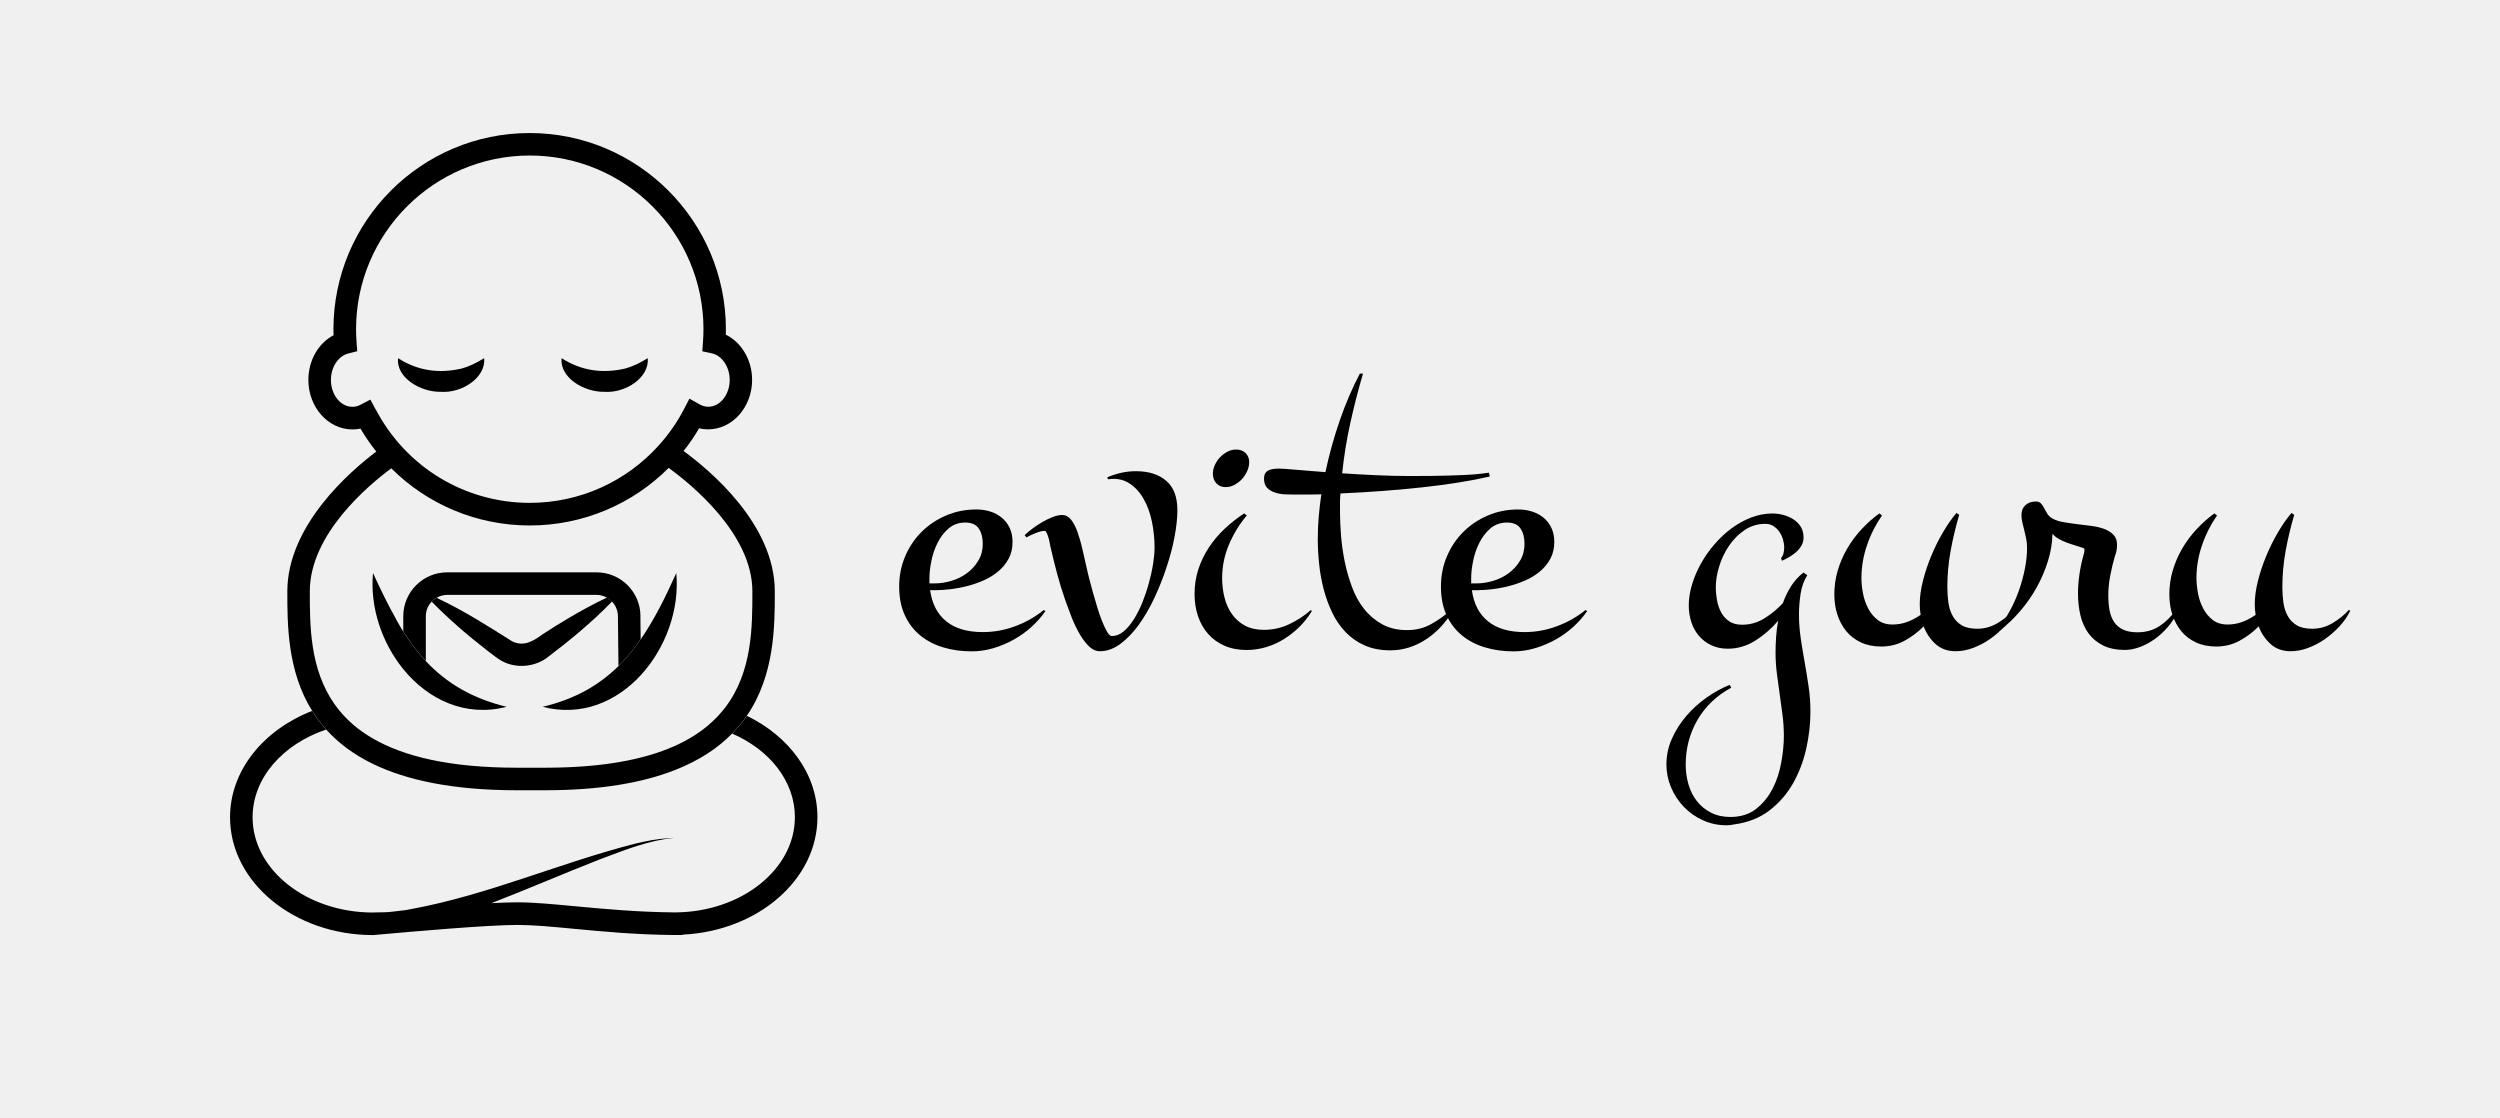
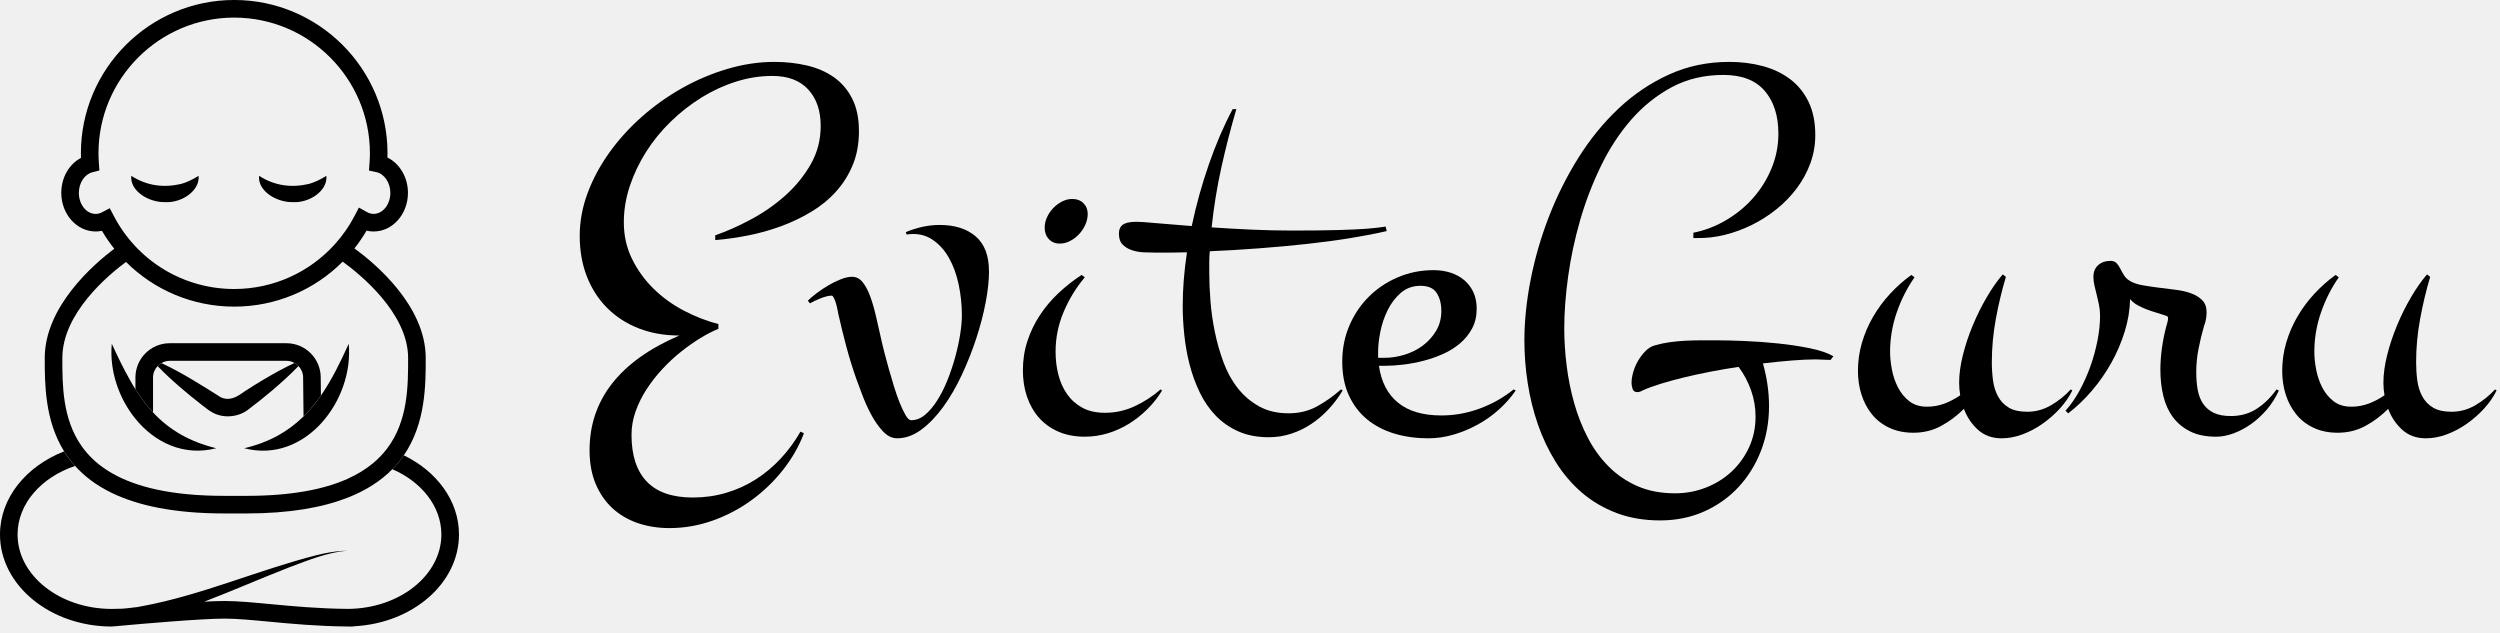
- <svg xmlns="http://www.w3.org/2000/svg" id="Layer_3" data-name="Layer 3" viewBox="0 0 367 164">
+ <svg xmlns="http://www.w3.org/2000/svg" width="435" height="110" viewBox="0 0 435 110" fill="none">
+   <g clip-path="url(#clip0_391_5330)">
+     <path d="M149.458 22.785C149.458 25.003 149.096 26.983 148.371 28.724C147.646 30.465 146.668 32.015 145.434 33.369C144.203 34.725 142.762 35.897 141.114 36.88C139.466 37.866 137.717 38.7 135.867 39.376C134.017 40.054 132.116 40.585 130.16 40.969C128.201 41.356 126.3 41.623 124.45 41.778V40.947C126.485 40.239 128.588 39.299 130.759 38.128C132.93 36.956 134.903 35.578 136.676 33.99C138.447 32.404 139.912 30.601 141.067 28.582C142.222 26.564 142.8 24.338 142.8 21.902C142.8 19.252 142.075 17.141 140.629 15.569C139.18 13.997 137.101 13.212 134.388 13.212C132.26 13.212 130.152 13.545 128.054 14.207C125.959 14.869 123.957 15.795 122.044 16.98C120.132 18.168 118.353 19.562 116.705 21.164C115.057 22.766 113.632 24.515 112.428 26.411C111.227 28.307 110.279 30.293 109.587 32.374C108.895 34.456 108.546 36.559 108.546 38.684C108.546 40.994 109.023 43.121 109.979 45.061C110.932 47.003 112.183 48.728 113.722 50.237C115.264 51.746 117.018 53.018 118.991 54.051C120.963 55.083 122.965 55.862 125 56.385V57.216C124.014 57.617 122.965 58.156 121.856 58.834C120.748 59.513 119.631 60.297 118.506 61.191C117.381 62.084 116.302 63.087 115.269 64.195C114.237 65.304 113.322 66.476 112.518 67.71C111.717 68.944 111.077 70.23 110.6 71.57C110.121 72.91 109.884 74.275 109.884 75.662C109.884 79.236 110.769 81.949 112.542 83.796C114.313 85.646 116.986 86.569 120.562 86.569C122.565 86.569 124.483 86.3 126.316 85.76C128.149 85.221 129.86 84.45 131.446 83.45C133.031 82.448 134.489 81.238 135.812 79.822C137.136 78.405 138.291 76.833 139.28 75.106L139.882 75.384C139.052 77.604 137.847 79.713 136.278 81.718C134.706 83.72 132.889 85.477 130.825 86.986C128.76 88.495 126.504 89.691 124.052 90.568C121.603 91.446 119.083 91.887 116.495 91.887C114.49 91.887 112.643 91.593 110.949 91.01C109.254 90.424 107.789 89.56 106.557 88.422C105.326 87.28 104.354 85.872 103.645 84.194C102.937 82.513 102.583 80.565 102.583 78.348C102.583 73.943 103.893 70.066 106.511 66.724C109.129 63.381 113.027 60.6 118.206 58.379C115.618 58.379 113.259 57.963 111.134 57.132C109.006 56.301 107.181 55.121 105.656 53.596C104.13 52.07 102.951 50.245 102.12 48.117C101.286 45.992 100.872 43.633 100.872 41.045C100.872 38.52 101.335 36.022 102.259 33.557C103.182 31.091 104.454 28.735 106.073 26.485C107.691 24.235 109.587 22.156 111.758 20.244C113.929 18.334 116.272 16.678 118.784 15.275C121.295 13.872 123.913 12.771 126.643 11.97C129.37 11.169 132.075 10.769 134.755 10.769C136.728 10.769 138.607 10.976 140.395 11.393C142.182 11.809 143.745 12.488 145.086 13.428C146.426 14.367 147.488 15.607 148.276 17.149C149.06 18.691 149.455 20.57 149.455 22.788L149.458 22.785Z" fill="black" />
+     <path d="M172.088 47.188C172.088 48.76 171.894 50.564 171.51 52.596C171.123 54.631 170.578 56.726 169.87 58.883C169.162 61.041 168.323 63.157 167.35 65.239C166.38 67.317 165.299 69.175 164.114 70.81C162.926 72.444 161.657 73.76 160.3 74.763C158.943 75.765 157.54 76.264 156.094 76.264C155.2 76.264 154.367 75.847 153.599 75.016C152.828 74.182 152.144 73.199 151.542 72.058C150.94 70.919 150.425 69.764 149.992 68.59C149.559 67.418 149.221 66.511 148.976 65.863C148.327 64.013 147.758 62.166 147.265 60.316C146.772 58.467 146.309 56.587 145.878 54.677C145.848 54.555 145.802 54.315 145.739 53.961C145.677 53.606 145.592 53.244 145.486 52.874C145.377 52.503 145.254 52.174 145.115 51.879C144.976 51.588 144.846 51.441 144.723 51.441C144.445 51.441 144.129 51.487 143.775 51.58C143.421 51.672 143.075 51.787 142.734 51.926C142.394 52.065 142.064 52.212 141.74 52.364C141.416 52.52 141.146 52.658 140.931 52.781L140.561 52.318C140.931 51.947 141.438 51.517 142.086 51.024C142.734 50.531 143.41 50.076 144.121 49.659C144.829 49.242 145.554 48.888 146.292 48.597C147.033 48.305 147.679 48.158 148.235 48.158C148.973 48.158 149.599 48.474 150.106 49.106C150.616 49.738 151.06 50.585 151.446 51.648C151.831 52.71 152.187 53.966 152.509 55.415C152.833 56.865 153.179 58.39 153.549 59.992C153.612 60.24 153.735 60.73 153.92 61.471C154.105 62.212 154.337 63.065 154.612 64.037C154.89 65.007 155.189 66.034 155.514 67.11C155.838 68.189 156.176 69.167 156.53 70.044C156.884 70.921 157.23 71.654 157.57 72.24C157.908 72.826 158.232 73.117 158.54 73.117C159.404 73.117 160.213 72.801 160.967 72.169C161.722 71.537 162.43 70.698 163.092 69.649C163.754 68.603 164.348 67.424 164.871 66.113C165.394 64.803 165.841 63.471 166.211 62.114C166.582 60.758 166.865 59.45 167.067 58.186C167.266 56.922 167.367 55.813 167.367 54.857C167.367 53.07 167.181 51.291 166.811 49.517C166.44 47.747 165.863 46.175 165.078 44.802C164.294 43.432 163.291 42.361 162.073 41.59C160.856 40.822 159.415 40.558 157.75 40.806L157.611 40.389C158.565 39.988 159.537 39.681 160.523 39.465C161.51 39.25 162.496 39.141 163.482 39.141C166.132 39.141 168.227 39.803 169.769 41.13C171.308 42.456 172.079 44.475 172.079 47.186L172.088 47.188Z" fill="black" />
+     <path d="M189.263 37.251C189.263 37.866 189.124 38.484 188.846 39.1C188.569 39.716 188.206 40.263 187.76 40.74C187.313 41.22 186.795 41.612 186.212 41.92C185.626 42.227 185.024 42.383 184.409 42.383C183.608 42.383 182.968 42.121 182.491 41.598C182.011 41.075 181.774 40.413 181.774 39.61C181.774 38.994 181.913 38.384 182.191 37.784C182.469 37.182 182.829 36.651 183.278 36.191C183.725 35.728 184.232 35.352 184.804 35.057C185.373 34.766 185.967 34.619 186.583 34.619C187.384 34.619 188.029 34.867 188.525 35.36C189.018 35.853 189.266 36.485 189.266 37.256L189.263 37.251ZM202.206 67.941C201.498 69.112 200.656 70.183 199.686 71.153C198.716 72.123 197.651 72.97 196.496 73.695C195.341 74.419 194.107 74.98 192.799 75.381C191.489 75.781 190.143 75.983 188.754 75.983C187.027 75.983 185.496 75.689 184.155 75.106C182.815 74.52 181.69 73.711 180.78 72.678C179.87 71.646 179.178 70.428 178.699 69.028C178.219 67.625 177.982 66.094 177.982 64.43C177.982 62.643 178.244 60.948 178.77 59.346C179.293 57.745 180.017 56.241 180.941 54.84C181.864 53.438 182.951 52.152 184.199 50.98C185.447 49.809 186.779 48.76 188.198 47.837L188.754 48.253C187.242 50.041 186.019 52.043 185.079 54.263C184.139 56.48 183.671 58.793 183.671 61.196C183.671 62.583 183.831 63.915 184.155 65.195C184.48 66.473 184.989 67.606 185.681 68.592C186.376 69.578 187.261 70.366 188.34 70.949C189.419 71.534 190.726 71.826 192.268 71.826C194.085 71.826 195.82 71.442 197.469 70.671C199.117 69.9 200.604 68.93 201.931 67.759L202.209 67.944L202.206 67.941Z" fill="black" />
+     <path d="M233.618 67.944C232.94 69.085 232.145 70.148 231.238 71.134C230.328 72.12 229.325 72.984 228.233 73.722C227.138 74.463 225.961 75.041 224.697 75.455C223.433 75.871 222.122 76.079 220.769 76.079C218.766 76.079 217.001 75.738 215.475 75.062C213.95 74.384 212.634 73.469 211.523 72.311C210.414 71.156 209.488 69.807 208.749 68.266C208.008 66.726 207.423 65.114 206.992 63.435C206.559 61.757 206.254 60.038 206.069 58.281C205.884 56.524 205.791 54.846 205.791 53.242C205.791 51.762 205.851 50.245 205.976 48.69C206.099 47.134 206.284 45.54 206.532 43.906C205.576 43.936 204.644 43.952 203.734 43.952H201.032C200.446 43.952 199.784 43.936 199.043 43.906C198.302 43.876 197.61 43.753 196.962 43.535C196.313 43.32 195.777 42.996 195.344 42.566C194.913 42.135 194.695 41.503 194.695 40.669C194.695 40.206 194.78 39.839 194.949 39.561C195.118 39.283 195.349 39.076 195.641 38.937C195.935 38.798 196.273 38.705 196.657 38.659C197.044 38.613 197.436 38.591 197.836 38.591C198.299 38.591 199.392 38.667 201.119 38.822C202.843 38.978 204.925 39.147 207.36 39.332C208.128 35.695 209.123 32.121 210.34 28.607C211.558 25.095 212.936 21.889 214.478 18.993H215.124C214.138 22.352 213.269 25.741 212.511 29.163C211.757 32.584 211.193 36.049 210.825 39.563C213.073 39.719 215.394 39.849 217.78 39.956C220.166 40.065 222.501 40.117 224.784 40.117C228.143 40.117 230.87 40.087 232.965 40.024C235.06 39.964 236.708 39.885 237.912 39.792C239.328 39.67 240.391 39.547 241.102 39.422L241.287 40.206C239.437 40.639 237.326 41.045 234.956 41.432C232.583 41.819 230.055 42.157 227.375 42.448C224.694 42.743 221.921 42.996 219.055 43.211C216.189 43.426 213.337 43.598 210.504 43.721C210.441 44.336 210.411 44.96 210.411 45.592V47.464C210.411 48.943 210.479 50.577 210.618 52.364C210.757 54.151 211.01 55.947 211.381 57.75C211.751 59.554 212.25 61.308 212.882 63.019C213.514 64.73 214.345 66.239 215.377 67.549C216.41 68.859 217.649 69.914 219.099 70.715C220.548 71.516 222.256 71.916 224.228 71.916C226.045 71.916 227.688 71.516 229.151 70.715C230.614 69.914 232.008 68.927 233.335 67.756L233.613 67.941L233.618 67.944Z" fill="black" />
+     <path d="M239.792 62.259H240.947C242.056 62.259 243.197 62.081 244.369 61.727C245.54 61.373 246.594 60.85 247.534 60.156C248.474 59.461 249.25 58.608 249.869 57.589C250.484 56.573 250.792 55.418 250.792 54.121C250.792 52.857 250.522 51.811 249.983 50.978C249.444 50.144 248.512 49.73 247.185 49.73C245.829 49.73 244.682 50.139 243.742 50.956C242.802 51.773 242.039 52.776 241.454 53.961C240.868 55.148 240.446 56.396 240.184 57.704C239.923 59.014 239.792 60.177 239.792 61.193V62.256V62.259ZM263.735 67.944C262.934 69.115 261.969 70.208 260.847 71.227C259.722 72.243 258.491 73.123 257.15 73.861C255.81 74.602 254.407 75.185 252.944 75.618C251.479 76.048 250.008 76.266 248.528 76.266C246.433 76.266 244.477 75.997 242.658 75.457C240.838 74.918 239.253 74.092 237.896 72.984C236.539 71.875 235.477 70.48 234.706 68.799C233.935 67.121 233.551 65.157 233.551 62.907C233.551 60.687 233.959 58.616 234.777 56.69C235.594 54.764 236.719 53.084 238.152 51.651C239.585 50.218 241.271 49.084 243.213 48.254C245.156 47.42 247.234 47.006 249.455 47.006C250.501 47.006 251.481 47.153 252.391 47.444C253.301 47.739 254.094 48.169 254.772 48.738C255.451 49.308 255.982 50.011 256.366 50.842C256.75 51.672 256.943 52.629 256.943 53.707C256.943 55.001 256.682 56.143 256.159 57.129C255.633 58.115 254.941 58.979 254.078 59.717C253.214 60.458 252.236 61.074 251.144 61.567C250.048 62.06 248.91 62.46 247.722 62.768C246.534 63.076 245.366 63.299 244.208 63.438C243.053 63.577 241.996 63.645 241.042 63.645H239.934C240.334 66.451 241.443 68.592 243.262 70.072C245.08 71.551 247.591 72.289 250.798 72.289C253.078 72.289 255.303 71.889 257.477 71.088C259.648 70.287 261.613 69.178 263.37 67.759L263.74 67.944H263.735Z" fill="black" />
+     <path d="M318.491 62.629C318.058 62.629 317.636 62.613 317.222 62.583C316.805 62.553 316.383 62.536 315.949 62.536C314.778 62.536 313.408 62.599 311.836 62.722C310.264 62.847 308.57 63.016 306.75 63.231C307.458 65.727 307.812 68.208 307.812 70.674C307.812 73.417 307.349 75.989 306.426 78.394C305.502 80.797 304.205 82.9 302.544 84.703C300.879 86.507 298.885 87.931 296.559 88.98C294.232 90.026 291.666 90.552 288.863 90.552C286.06 90.552 283.523 90.119 281.26 89.258C278.996 88.394 276.983 87.207 275.228 85.698C273.471 84.188 271.962 82.415 270.698 80.383C269.434 78.348 268.401 76.177 267.601 73.866C266.8 71.556 266.206 69.151 265.822 66.656C265.435 64.16 265.244 61.695 265.244 59.259C265.244 55.9 265.606 52.373 266.331 48.673C267.056 44.976 268.11 41.331 269.497 37.741C270.883 34.151 272.594 30.732 274.626 27.479C276.661 24.229 278.996 21.363 281.63 18.881C284.264 16.4 287.193 14.43 290.413 12.964C293.633 11.502 297.123 10.769 300.882 10.769C302.977 10.769 304.933 11.017 306.753 11.51C308.57 12.003 310.158 12.766 311.514 13.798C312.871 14.831 313.934 16.149 314.704 17.751C315.475 19.353 315.86 21.279 315.86 23.529C315.86 25.223 315.573 26.85 315.004 28.405C314.435 29.961 313.648 31.41 312.648 32.75C311.645 34.091 310.477 35.3 309.136 36.379C307.796 37.458 306.363 38.376 304.837 39.13C303.312 39.885 301.74 40.462 300.122 40.863C298.504 41.263 296.91 41.449 295.338 41.419H294.644V40.495C296.646 40.095 298.55 39.362 300.353 38.299C302.157 37.237 303.729 35.943 305.069 34.417C306.409 32.892 307.472 31.176 308.259 29.263C309.044 27.354 309.439 25.351 309.439 23.254C309.439 20.143 308.646 17.661 307.058 15.811C305.469 13.961 303.075 13.038 299.869 13.038C296.54 13.038 293.551 13.746 290.901 15.163C288.25 16.582 285.902 18.462 283.853 20.802C281.804 23.145 280.039 25.839 278.56 28.89C277.081 31.941 275.871 35.099 274.931 38.365C273.992 41.631 273.297 44.889 272.85 48.142C272.403 51.395 272.18 54.391 272.18 57.132C272.18 59.227 272.319 61.392 272.597 63.626C272.875 65.86 273.313 68.039 273.915 70.167C274.517 72.294 275.31 74.305 276.296 76.198C277.282 78.094 278.492 79.759 279.925 81.192C281.358 82.625 283.022 83.758 284.918 84.589C286.814 85.42 288.991 85.837 291.459 85.837C293.339 85.837 295.126 85.504 296.82 84.842C298.515 84.18 300.002 83.254 301.282 82.069C302.56 80.881 303.579 79.473 304.334 77.841C305.088 76.207 305.467 74.419 305.467 72.48C305.467 70.908 305.205 69.382 304.682 67.903C304.156 66.424 303.435 65.067 302.511 63.836C300.876 64.084 299.258 64.359 297.657 64.667C296.055 64.975 294.521 65.307 293.058 65.661C291.595 66.015 290.239 66.386 288.991 66.77C287.743 67.157 286.673 67.549 285.779 67.95C285.501 68.135 285.21 68.227 284.902 68.227C284.469 68.227 284.194 68.042 284.071 67.672C283.948 67.301 283.886 66.947 283.886 66.609C283.886 66.053 283.987 65.43 284.185 64.738C284.384 64.046 284.67 63.381 285.041 62.749C285.411 62.117 285.842 61.556 286.335 61.063C286.828 60.57 287.367 60.248 287.953 60.093C288.787 59.848 289.656 59.663 290.565 59.537C291.473 59.415 292.391 59.33 293.314 59.284C294.238 59.237 295.164 59.216 296.087 59.216H298.722C300.016 59.216 301.604 59.254 303.484 59.33C305.363 59.406 307.289 59.545 309.262 59.747C311.234 59.949 313.097 60.226 314.854 60.581C316.611 60.935 317.998 61.406 319.014 61.989L318.505 62.637L318.491 62.629Z" fill="black" />
+     <path d="M360.582 67.944C360.056 69.023 359.348 70.055 358.454 71.041C357.561 72.028 356.558 72.913 355.449 73.7C354.341 74.485 353.169 75.111 351.935 75.572C350.704 76.035 349.486 76.266 348.285 76.266C346.62 76.266 345.242 75.765 344.15 74.765C343.054 73.763 342.245 72.556 341.722 71.137C340.521 72.338 339.197 73.332 337.748 74.117C336.298 74.901 334.697 75.296 332.939 75.296C331.368 75.296 329.973 75.01 328.758 74.441C327.54 73.872 326.532 73.093 325.731 72.106C324.93 71.12 324.323 69.979 323.906 68.685C323.489 67.391 323.282 66.004 323.282 64.525C323.282 62.861 323.514 61.237 323.974 59.649C324.437 58.063 325.083 56.551 325.917 55.118C326.747 53.686 327.734 52.353 328.875 51.119C330.014 49.888 331.248 48.793 332.572 47.837L333.127 48.254C331.833 50.103 330.801 52.144 330.03 54.377C329.259 56.611 328.875 58.883 328.875 61.196C328.875 62.182 328.984 63.231 329.199 64.34C329.414 65.449 329.769 66.481 330.262 67.437C330.755 68.393 331.408 69.186 332.226 69.818C333.043 70.45 334.067 70.766 335.299 70.766C336.345 70.766 337.347 70.589 338.303 70.235C339.257 69.881 340.183 69.396 341.077 68.78C341.014 68.41 340.968 68.047 340.938 67.693C340.908 67.339 340.891 66.977 340.891 66.606C340.891 65.127 341.107 63.525 341.54 61.798C341.97 60.074 342.54 58.355 343.251 56.644C343.959 54.933 344.768 53.301 345.678 51.746C346.588 50.19 347.519 48.856 348.473 47.747L349.029 48.164C348.32 50.536 347.735 52.985 347.271 55.514C346.808 58.041 346.579 60.537 346.579 63.002C346.579 64.111 346.65 65.184 346.787 66.214C346.925 67.246 347.217 68.17 347.664 68.987C348.11 69.805 348.734 70.45 349.535 70.93C350.336 71.406 351.399 71.646 352.725 71.646C354.204 71.646 355.591 71.27 356.885 70.513C358.179 69.758 359.318 68.84 360.307 67.761L360.585 67.947L360.582 67.944Z" fill="black" />
+     <path d="M396.523 67.944C395.967 69.178 395.267 70.287 394.42 71.273C393.573 72.259 392.655 73.098 391.671 73.793C390.685 74.485 389.669 75.024 388.62 75.411C387.571 75.795 386.571 75.988 385.615 75.988C383.828 75.988 382.316 75.681 381.085 75.065C379.851 74.449 378.851 73.616 378.08 72.57C377.309 71.523 376.753 70.289 376.416 68.873C376.075 67.456 375.906 65.944 375.906 64.343C375.906 63.111 375.999 61.831 376.184 60.507C376.369 59.183 376.631 57.903 376.969 56.671C377.029 56.486 377.091 56.263 377.154 56.001C377.214 55.74 377.247 55.516 377.247 55.331C377.247 55.178 377.154 55.053 376.969 54.96C376.443 54.775 375.89 54.598 375.304 54.429C374.718 54.26 374.141 54.067 373.569 53.852C373 53.636 372.46 53.389 371.951 53.111C371.441 52.833 371.003 52.479 370.632 52.048C370.6 53.898 370.292 55.77 369.709 57.666C369.123 59.562 368.344 61.379 367.374 63.119C366.404 64.86 365.271 66.487 363.977 67.996C362.683 69.505 361.31 70.815 359.863 71.924L359.4 71.461C360.294 70.475 361.111 69.303 361.849 67.947C362.588 66.59 363.22 65.173 363.745 63.694C364.268 62.215 364.677 60.722 364.971 59.21C365.266 57.701 365.41 56.282 365.41 54.958C365.41 54.279 365.347 53.639 365.225 53.04C365.102 52.438 364.971 51.86 364.832 51.307C364.693 50.752 364.563 50.22 364.44 49.714C364.318 49.204 364.255 48.689 364.255 48.166C364.255 47.303 364.533 46.627 365.088 46.131C365.644 45.638 366.352 45.39 367.213 45.39C367.676 45.39 368.031 45.521 368.276 45.783C368.521 46.044 368.739 46.36 368.924 46.731C369.109 47.101 369.325 47.485 369.572 47.886C369.818 48.286 370.175 48.627 370.635 48.902C371.221 49.242 371.959 49.488 372.855 49.643C373.749 49.798 374.689 49.937 375.675 50.06C376.661 50.182 377.647 50.307 378.633 50.43C379.619 50.553 380.505 50.763 381.289 51.054C382.074 51.348 382.714 51.749 383.207 52.255C383.7 52.765 383.948 53.451 383.948 54.312C383.948 54.745 383.91 55.167 383.834 55.584C383.757 56.001 383.64 56.393 383.488 56.764C383.117 58.058 382.801 59.376 382.54 60.717C382.278 62.057 382.147 63.389 382.147 64.716C382.147 65.857 382.232 66.898 382.401 67.835C382.57 68.775 382.886 69.584 383.349 70.262C383.812 70.941 384.427 71.464 385.198 71.834C385.969 72.204 386.956 72.39 388.157 72.39C389.881 72.39 391.393 71.968 392.687 71.118C393.981 70.27 395.12 69.153 396.109 67.767L396.526 67.952L396.523 67.944Z" fill="black" />
+     <path d="M434.408 67.944C433.882 69.023 433.173 70.055 432.28 71.041C431.386 72.028 430.384 72.913 429.275 73.7C428.166 74.485 426.995 75.111 425.761 75.572C424.527 76.035 423.312 76.266 422.111 76.266C420.446 76.266 419.068 75.765 417.973 74.765C416.877 73.763 416.068 72.556 415.545 71.137C414.344 72.338 413.017 73.332 411.571 74.117C410.121 74.901 408.52 75.296 406.763 75.296C405.191 75.296 403.796 75.01 402.578 74.441C401.36 73.872 400.353 73.093 399.552 72.106C398.751 71.12 398.14 69.979 397.726 68.685C397.31 67.391 397.103 66.004 397.103 64.525C397.103 62.861 397.334 61.237 397.794 59.649C398.258 58.063 398.903 56.551 399.737 55.118C400.568 53.686 401.554 52.353 402.695 51.119C403.834 49.888 405.068 48.793 406.392 47.837L406.948 48.254C405.654 50.103 404.621 52.144 403.85 54.377C403.079 56.611 402.695 58.883 402.695 61.196C402.695 62.182 402.802 63.231 403.019 64.34C403.235 65.449 403.589 66.481 404.082 67.437C404.575 68.393 405.229 69.186 406.046 69.818C406.863 70.45 407.888 70.766 409.122 70.766C410.168 70.766 411.17 70.589 412.126 70.235C413.08 69.881 414.006 69.396 414.9 68.78C414.837 68.41 414.791 68.047 414.761 67.693C414.728 67.339 414.714 66.977 414.714 66.606C414.714 65.127 414.93 63.525 415.363 61.798C415.793 60.074 416.365 58.355 417.074 56.644C417.782 54.933 418.591 53.301 419.501 51.746C420.411 50.19 421.342 48.856 422.299 47.747L422.854 48.164C422.146 50.536 421.56 52.985 421.097 55.514C420.634 58.041 420.405 60.537 420.405 63.002C420.405 64.111 420.473 65.184 420.612 66.214C420.751 67.246 421.043 68.17 421.489 68.987C421.936 69.805 422.56 70.45 423.361 70.93C424.162 71.406 425.224 71.646 426.551 71.646C428.03 71.646 429.417 71.27 430.711 70.513C432.005 69.758 433.144 68.84 434.132 67.761L434.41 67.947L434.408 67.944Z" fill="black" />
+     <path d="M45.081 30.596C47.756 32.314 50.668 32.718 53.738 32.007C54.678 31.748 55.667 31.29 56.792 30.596C57.034 33.227 53.798 35.36 50.913 35.169C48.115 35.224 44.814 33.23 45.081 30.596Z" fill="black" />
+     <path d="M22.843 30.596C25.518 32.314 28.431 32.718 31.501 32.007C32.441 31.748 33.429 31.29 34.555 30.596C34.797 33.227 31.561 35.36 28.676 35.169C25.878 35.224 22.576 33.23 22.843 30.596Z" fill="black" />
+     <path d="M51.235 63.155C49.415 64.013 47.669 64.98 45.956 65.988C44.784 66.677 43.637 67.405 42.498 68.143C41.136 69.129 39.943 69.818 38.396 69.118C35.111 67.04 31.697 64.866 28.09 63.179C27.842 63.321 27.616 63.495 27.423 63.7C29.845 66.192 32.465 68.399 35.203 70.526C35.792 70.957 36.347 71.453 37.064 71.826C39.039 72.875 41.695 72.55 43.373 71.123C44.719 70.107 46.065 69.039 47.35 67.947C48.933 66.598 50.48 65.206 51.943 63.691C51.739 63.474 51.499 63.297 51.235 63.152V63.155Z" fill="black" />
+     <path d="M55.806 65.683C55.806 62.395 53.131 59.72 49.843 59.72H29.529C26.241 59.72 23.565 62.395 23.565 65.683V67.734C24.5 69.233 25.513 70.573 26.627 71.766V65.683C26.627 64.915 26.933 64.22 27.423 63.7C27.616 63.493 27.842 63.321 28.09 63.179C28.515 62.934 29.003 62.782 29.529 62.782H49.843C50.35 62.782 50.821 62.923 51.232 63.152C51.494 63.297 51.736 63.474 51.941 63.692C52.436 64.215 52.744 64.918 52.744 65.697L52.815 72.453C53.929 71.357 54.923 70.142 55.839 68.824L55.806 65.68V65.683Z" fill="black" />
+     <path d="M22.571 66.048C21.462 64.084 20.459 62.013 19.451 59.815C19.021 64.416 20.639 69.273 23.565 72.869C23.565 72.869 23.568 72.872 23.568 72.875C26.916 76.986 31.972 79.448 37.63 77.993C32.993 76.868 29.474 74.809 26.627 71.766C25.513 70.576 24.499 69.233 23.565 67.734C23.224 67.189 22.892 66.631 22.571 66.045V66.048Z" fill="black" />
+     <path d="M60.679 59.815C59.178 63.141 57.669 66.189 55.839 68.826C54.923 70.145 53.929 71.36 52.815 72.455C50.202 75.027 46.933 76.945 42.501 77.993C53.082 80.742 61.597 69.682 60.679 59.815Z" fill="black" />
+     <path d="M70.266 79.219C69.691 80.056 69.026 80.865 68.266 81.638C73.347 83.842 76.798 88.108 76.798 93.001C76.798 100.098 69.538 105.87 60.581 105.946C60.524 105.946 60.467 105.944 60.41 105.944C55.432 105.9 50.998 105.486 47.064 105.115C43.983 104.824 41.321 104.573 39.074 104.573C38.148 104.573 36.927 104.617 35.551 104.688C40.471 102.794 45.29 100.686 50.202 98.765C50.365 98.705 50.529 98.643 50.692 98.58C53.844 97.392 57.034 96.126 60.407 95.812C60.124 95.815 59.843 95.837 59.562 95.856C58.061 95.951 56.56 96.237 55.114 96.589C44.893 99.19 35.11 103.557 24.731 105.472C24.434 105.527 24.137 105.587 23.837 105.638C23.412 105.688 22.38 105.807 21.933 105.856C21.179 105.957 20.22 105.911 19.449 105.952C19.392 105.949 19.34 105.96 19.285 105.963C19.291 105.963 19.296 105.96 19.302 105.96C19.321 105.957 19.353 105.954 19.397 105.952C10.383 105.93 3.057 100.13 3.057 93.004C3.057 87.651 7.187 83.047 13.06 81.077C12.328 80.263 11.693 79.415 11.154 78.541C4.572 81.11 -0.002 86.618 -0.002 93.004C-0.002 101.83 8.718 109.011 19.441 109.016L20.19 108.954C20.44 108.932 20.691 108.913 20.942 108.886C24.646 108.548 34.993 107.638 39.077 107.638C41.18 107.638 43.773 107.883 46.778 108.167C50.755 108.542 55.239 108.959 60.317 109.008C60.404 109.008 60.489 109.011 60.576 109.011C60.807 109.014 61.031 109.019 61.265 109.019C61.393 109.019 61.518 108.997 61.638 108.967C71.791 108.442 79.863 101.495 79.863 93.006C79.863 87.138 76 82.014 70.268 79.225L70.266 79.219Z" fill="black" />
+     <path d="M10.848 62.3C10.848 54.503 18.863 47.84 21.925 45.578C26.845 50.49 33.56 53.353 40.749 53.353C47.968 53.353 54.702 50.471 59.627 45.527C62.64 47.709 71.014 54.476 71.014 62.302C71.014 67.14 71.009 73.229 67.345 78.059C66.675 78.942 65.882 79.783 64.948 80.565C63.706 81.603 62.213 82.54 60.412 83.344C56.328 85.161 50.678 86.278 42.846 86.278H39.019C29.808 86.278 23.625 84.73 19.451 82.32C18.359 81.688 17.4 81.001 16.566 80.263C15.626 79.429 14.842 78.536 14.185 77.601C10.856 72.847 10.848 66.988 10.848 62.302V62.3ZM19.808 37.588L19.1 36.232L17.743 36.94C17.389 37.125 17.016 37.221 16.64 37.221C15.033 37.221 13.722 35.581 13.722 33.562C13.722 31.835 14.706 30.331 16.059 29.98L17.296 29.661L17.204 28.386C17.157 27.738 17.136 27.193 17.136 26.675C17.136 13.654 27.73 3.062 40.749 3.062C53.77 3.062 64.365 13.656 64.365 26.675C64.365 27.179 64.346 27.713 64.297 28.353L64.204 29.675L65.501 29.955C66.882 30.255 67.922 31.802 67.922 33.557C67.922 35.572 66.615 37.215 65.005 37.215C64.605 37.215 64.207 37.106 63.831 36.894L62.45 36.117L61.72 37.523C60.774 39.346 59.608 41.002 58.279 42.481L58.276 42.484C53.86 47.39 47.548 50.286 40.749 50.286C31.925 50.286 23.9 45.418 19.808 37.583V37.588ZM19.451 85.768C23.984 87.961 30.277 89.34 39.019 89.34H42.846C50.376 89.34 56.075 88.31 60.412 86.626C63.801 85.311 66.353 83.592 68.269 81.638C69.029 80.865 69.693 80.056 70.268 79.219C74.071 73.668 74.076 66.985 74.076 62.3C74.076 53.222 65.313 45.878 61.673 43.219C62.439 42.249 63.144 41.222 63.779 40.138C64.18 40.233 64.591 40.28 65.008 40.28C68.304 40.28 70.984 37.264 70.984 33.559C70.984 30.854 69.543 28.46 67.413 27.408C67.421 27.155 67.427 26.912 67.427 26.672C67.427 11.965 55.459 -0.003 40.752 -0.003C26.044 -0.003 14.076 11.965 14.076 26.672C14.076 26.931 14.082 27.198 14.09 27.476C12.022 28.56 10.663 30.895 10.663 33.557C10.663 37.261 13.344 40.277 16.64 40.277C17.01 40.277 17.378 40.239 17.738 40.163C18.383 41.263 19.102 42.301 19.881 43.282C16.332 45.957 7.786 53.323 7.786 62.297C7.786 66.792 7.794 73.125 11.156 78.536C11.698 79.41 12.333 80.257 13.063 81.072C14.662 82.848 16.735 84.453 19.448 85.766L19.451 85.768Z" fill="black" />
+   </g>
  <defs>
-     <style>
-       .cls-1 {
-         fill: #000;
-       }
- 
-       .cls-2 {
-         fill: #ca981f;
-       }
- 
-       .cls-3 {
-         fill: none;
-       }
- 
-       .cls-4 {
-         fill: #231f20;
-       }
-     </style>
+     <clipPath id="clip0_391_5330">
+       <rect width="434.409" height="109.014" fill="white" />
+     </clipPath>
  </defs>
-   <g>
-     <path class="cls-1" d="m153.48,89.69c-.57.83-1.26,1.61-2.06,2.34s-1.68,1.35-2.63,1.88c-.95.53-1.95.94-2.99,1.25-1.04.31-2.09.46-3.14.46-1.49,0-2.88-.19-4.18-.58-1.29-.38-2.42-.97-3.39-1.76-.97-.79-1.72-1.78-2.27-2.98-.55-1.2-.82-2.59-.82-4.19s.29-3.05.87-4.42c.58-1.37,1.38-2.57,2.4-3.59,1.02-1.02,2.22-1.83,3.6-2.42s2.86-.89,4.44-.89c.75,0,1.44.1,2.09.31.65.21,1.21.52,1.69.92.48.41.86.9,1.14,1.5.27.59.41,1.27.41,2.04,0,.92-.19,1.73-.56,2.43-.37.7-.87,1.32-1.48,1.84s-1.31.97-2.09,1.32c-.78.35-1.59.64-2.43.86-.84.22-1.68.38-2.5.48-.82.1-1.57.15-2.25.15h-.79c.28,2,1.07,3.52,2.37,4.57,1.29,1.05,3.08,1.58,5.36,1.58,1.62,0,3.21-.28,4.75-.86,1.55-.57,2.94-1.36,4.19-2.37l.26.13Zm-17.04-4.05h.82c.79,0,1.6-.13,2.44-.38.83-.25,1.58-.63,2.25-1.12s1.22-1.1,1.66-1.83c.44-.72.66-1.55.66-2.47s-.19-1.64-.58-2.24c-.38-.59-1.05-.89-1.99-.89s-1.78.29-2.45.87c-.67.58-1.21,1.29-1.63,2.14-.42.84-.72,1.73-.9,2.66-.19.93-.28,1.76-.28,2.48v.76Z" />
-     <path class="cls-1" d="m172.84,74.92c0,1.12-.14,2.4-.41,3.85s-.66,2.94-1.17,4.47c-.5,1.54-1.1,3.04-1.79,4.52-.69,1.48-1.46,2.8-2.3,3.96-.84,1.16-1.75,2.1-2.71,2.81s-1.96,1.07-2.99,1.07c-.64,0-1.23-.3-1.78-.89-.55-.59-1.04-1.29-1.46-2.11-.43-.81-.8-1.63-1.1-2.47-.31-.83-.55-1.48-.72-1.94-.46-1.32-.87-2.63-1.22-3.95-.35-1.32-.68-2.65-.99-4.01-.02-.09-.05-.26-.1-.51-.04-.25-.1-.51-.18-.77-.08-.26-.16-.5-.26-.71-.1-.21-.19-.31-.28-.31-.2,0-.42.03-.67.1s-.5.15-.74.25-.48.2-.71.31c-.23.11-.42.21-.58.3l-.26-.33c.26-.26.62-.57,1.09-.92.46-.35.94-.67,1.45-.97.5-.3,1.02-.55,1.55-.76.53-.21.99-.31,1.38-.31.53,0,.97.23,1.33.67.36.45.68,1.05.95,1.81s.53,1.65.76,2.68c.23,1.03.48,2.12.74,3.26.04.18.13.53.26,1.05s.3,1.13.49,1.83.41,1.42.64,2.19c.23.77.47,1.46.72,2.09s.5,1.15.74,1.56c.24.42.47.63.69.63.61,0,1.19-.22,1.73-.67.54-.45,1.04-1.05,1.51-1.79.47-.75.89-1.58,1.27-2.52.37-.93.69-1.88.95-2.85.26-.96.47-1.9.61-2.8.14-.9.21-1.69.21-2.37,0-1.27-.13-2.54-.39-3.8-.26-1.26-.67-2.38-1.23-3.36-.56-.98-1.27-1.74-2.14-2.29-.87-.55-1.89-.73-3.08-.56l-.1-.3c.68-.28,1.37-.5,2.07-.66.7-.15,1.4-.23,2.11-.23,1.89,0,3.38.47,4.47,1.41,1.1.94,1.64,2.38,1.64,4.31Z" />
-     <path class="cls-1" d="m192.59,89.69c-.5.83-1.1,1.6-1.79,2.29-.69.69-1.45,1.29-2.27,1.81-.82.52-1.7.92-2.63,1.2-.93.28-1.89.43-2.88.43-1.23,0-2.32-.21-3.27-.63-.95-.42-1.75-.99-2.4-1.73-.65-.73-1.14-1.6-1.48-2.6-.34-1-.51-2.09-.51-3.27,0-1.27.19-2.48.56-3.62.37-1.14.89-2.21,1.55-3.21.66-1,1.43-1.91,2.32-2.75.89-.83,1.84-1.58,2.85-2.24l.39.3c-1.08,1.27-1.95,2.7-2.62,4.28s-1,3.22-1,4.93c0,.99.12,1.94.35,2.85.23.91.59,1.72,1.09,2.42.49.7,1.12,1.26,1.89,1.68.77.42,1.7.63,2.8.63,1.29,0,2.53-.27,3.7-.82,1.17-.55,2.23-1.24,3.17-2.07l.2.13Zm-9.21-21.84c0,.44-.1.88-.3,1.32-.2.44-.45.83-.77,1.17-.32.34-.69.62-1.1.84-.42.22-.84.33-1.28.33-.57,0-1.03-.19-1.37-.56-.34-.37-.51-.84-.51-1.41,0-.44.1-.87.3-1.3.2-.43.46-.81.77-1.13.32-.33.68-.6,1.09-.81.41-.21.83-.31,1.27-.31.57,0,1.03.18,1.38.53.35.35.53.8.53,1.35Z" />
-     <path class="cls-1" d="m213.26,89.69c-.48.81-1.05,1.57-1.69,2.27-.65.7-1.36,1.32-2.14,1.84s-1.62.94-2.52,1.23-1.83.44-2.8.44c-1.43,0-2.68-.24-3.77-.72-1.09-.48-2.02-1.13-2.81-1.96s-1.45-1.78-1.97-2.88c-.53-1.1-.94-2.24-1.25-3.44-.31-1.2-.53-2.42-.66-3.67s-.2-2.45-.2-3.59c0-1.05.04-2.13.13-3.24.09-1.11.22-2.24.39-3.4-.68.02-1.34.03-1.99.03h-1.92c-.42,0-.89-.01-1.41-.03-.53-.02-1.02-.11-1.48-.26-.46-.15-.84-.38-1.15-.69-.31-.31-.46-.76-.46-1.35,0-.33.06-.59.18-.79.12-.2.29-.35.49-.44s.45-.16.72-.2.55-.05.84-.05c.33,0,1.11.05,2.34.16,1.23.11,2.71.23,4.44.36.55-2.59,1.26-5.13,2.12-7.63.87-2.5,1.85-4.78,2.94-6.84h.46c-.7,2.39-1.32,4.8-1.86,7.24s-.94,4.9-1.2,7.4c1.6.11,3.25.2,4.95.28,1.7.08,3.36.12,4.98.12,2.39,0,4.33-.02,5.82-.07,1.49-.04,2.66-.1,3.52-.16,1.01-.09,1.76-.18,2.27-.26l.13.56c-1.32.31-2.82.6-4.51.87-1.69.27-3.49.52-5.4.72-1.91.21-3.88.39-5.92.54-2.04.15-4.07.27-6.09.36-.04.44-.07.88-.07,1.33v1.33c0,1.05.05,2.22.15,3.49.1,1.27.28,2.55.54,3.83s.62,2.53,1.07,3.75,1.04,2.29,1.78,3.22c.73.93,1.62,1.68,2.65,2.25,1.03.57,2.25.86,3.65.86,1.29,0,2.46-.28,3.5-.86,1.04-.57,2.03-1.27,2.98-2.11l.2.13Z" />
-     <path class="cls-1" d="m233.01,89.69c-.57.83-1.26,1.61-2.06,2.34s-1.68,1.35-2.63,1.88c-.95.53-1.95.94-2.99,1.25-1.04.31-2.09.46-3.14.46-1.49,0-2.88-.19-4.18-.58-1.29-.38-2.42-.97-3.39-1.76-.97-.79-1.72-1.78-2.27-2.98-.55-1.2-.82-2.59-.82-4.19s.29-3.05.87-4.42c.58-1.37,1.38-2.57,2.4-3.59,1.02-1.02,2.22-1.83,3.6-2.42s2.86-.89,4.44-.89c.75,0,1.44.1,2.09.31.65.21,1.21.52,1.69.92.48.41.86.9,1.14,1.5.27.59.41,1.27.41,2.04,0,.92-.19,1.73-.56,2.43-.37.7-.87,1.32-1.48,1.84s-1.31.97-2.09,1.32c-.78.35-1.59.64-2.43.86-.84.22-1.68.38-2.5.48-.82.1-1.57.15-2.25.15h-.79c.28,2,1.07,3.52,2.37,4.57,1.29,1.05,3.08,1.58,5.36,1.58,1.62,0,3.21-.28,4.75-.86,1.55-.57,2.94-1.36,4.19-2.37l.26.13Zm-17.04-4.05h.82c.79,0,1.6-.13,2.44-.38.83-.25,1.58-.63,2.25-1.12s1.22-1.1,1.66-1.83c.44-.72.66-1.55.66-2.47s-.19-1.64-.58-2.24c-.38-.59-1.05-.89-1.99-.89s-1.78.29-2.45.87c-.67.58-1.21,1.29-1.63,2.14-.42.84-.72,1.73-.9,2.66-.19.93-.28,1.76-.28,2.48v.76Z" />
-     <path class="cls-1" d="m265.77,104.5c0,1.78-.21,3.59-.62,5.44-.42,1.85-1.08,3.56-1.97,5.12-.9,1.56-2.06,2.87-3.47,3.95-1.42,1.07-3.12,1.74-5.12,2.01-.2.04-.38.08-.56.1-.18.02-.37.03-.59.03-1.21,0-2.35-.24-3.42-.72-1.08-.48-2.01-1.13-2.81-1.96s-1.43-1.78-1.89-2.86c-.46-1.09-.69-2.22-.69-3.4,0-1.32.27-2.58.81-3.78.54-1.21,1.24-2.32,2.12-3.34.88-1.02,1.87-1.92,2.98-2.7,1.11-.78,2.24-1.4,3.4-1.86l.2.43c-2.13,1.14-3.77,2.71-4.94,4.7-1.16,2-1.74,4.2-1.74,6.61,0,.99.14,1.95.41,2.88.27.93.68,1.75,1.23,2.45.55.7,1.23,1.27,2.06,1.69.82.43,1.77.64,2.85.64,1.51,0,2.77-.39,3.78-1.18,1.01-.79,1.81-1.78,2.42-2.96s1.03-2.47,1.28-3.87c.25-1.39.38-2.69.38-3.9,0-1.05-.07-2.08-.2-3.09-.13-1.01-.27-2.01-.41-3.01-.14-1-.28-2-.41-3.01-.13-1.01-.2-2.04-.2-3.09,0-.75.03-1.51.08-2.3s.16-1.59.31-2.4c-.97,1.14-2.08,2.11-3.34,2.91s-2.62,1.2-4.06,1.2c-.9,0-1.71-.17-2.42-.51-.71-.34-1.32-.79-1.81-1.37-.49-.57-.87-1.24-1.12-2.02-.25-.78-.38-1.6-.38-2.45,0-.99.16-2.01.48-3.08.32-1.06.76-2.09,1.32-3.09.56-1,1.22-1.94,1.99-2.83s1.61-1.67,2.52-2.34c.91-.67,1.87-1.2,2.88-1.58,1.01-.38,2.04-.58,3.09-.58.53,0,1.06.07,1.59.21.54.14,1.03.36,1.48.64.45.29.81.65,1.09,1.09.27.44.41.97.41,1.58,0,.44-.1.83-.3,1.18-.2.35-.45.66-.76.94-.31.27-.65.52-1.02.74-.37.22-.74.41-1.09.56l-.13-.39c.17-.2.3-.44.36-.72.07-.28.1-.56.1-.82,0-.39-.06-.79-.18-1.2-.12-.41-.3-.78-.53-1.12-.23-.34-.52-.62-.87-.84-.35-.22-.75-.33-1.18-.33-1.12,0-2.13.3-3.03.9-.9.6-1.66,1.37-2.29,2.29-.63.92-1.11,1.92-1.45,3.01-.34,1.09-.51,2.11-.51,3.08,0,.64.06,1.28.18,1.94.12.66.32,1.25.61,1.78.28.53.67.96,1.17,1.3.49.34,1.12.51,1.89.51,1.18,0,2.28-.31,3.29-.94,1.01-.63,1.91-1.37,2.7-2.22.31-.88.71-1.71,1.2-2.48.49-.78,1.1-1.45,1.83-2.02l.56.39c-.51.81-.83,1.73-.99,2.76-.15,1.03-.23,2.04-.23,3.03,0,1.16.09,2.32.26,3.49.17,1.16.37,2.34.58,3.52s.4,2.38.58,3.59c.18,1.21.26,2.43.26,3.68Z" />
-     <path class="cls-1" d="m295.82,89.69c-.37.77-.88,1.5-1.51,2.2-.64.7-1.35,1.33-2.14,1.89s-1.62,1-2.5,1.33c-.88.33-1.74.49-2.6.49-1.18,0-2.17-.36-2.94-1.07-.78-.71-1.36-1.57-1.73-2.58-.86.86-1.8,1.56-2.83,2.12-1.03.56-2.17.84-3.42.84-1.12,0-2.11-.2-2.98-.61s-1.58-.96-2.15-1.66c-.57-.7-1-1.51-1.3-2.43-.3-.92-.44-1.91-.44-2.96,0-1.18.16-2.34.49-3.47.33-1.13.79-2.2,1.38-3.22s1.29-1.97,2.11-2.85c.81-.88,1.69-1.66,2.63-2.34l.39.3c-.92,1.32-1.66,2.77-2.2,4.36-.55,1.59-.82,3.21-.82,4.85,0,.7.08,1.45.23,2.24.15.79.4,1.52.76,2.2.35.68.82,1.24,1.4,1.69.58.45,1.31.67,2.19.67.74,0,1.46-.13,2.14-.38.68-.25,1.34-.6,1.97-1.04-.04-.26-.08-.52-.1-.77-.02-.25-.03-.51-.03-.77,0-1.05.15-2.19.46-3.42.31-1.23.71-2.45,1.22-3.67.5-1.22,1.08-2.38,1.73-3.49.65-1.11,1.31-2.06,1.99-2.85l.39.3c-.5,1.69-.92,3.43-1.25,5.23-.33,1.8-.49,3.58-.49,5.33,0,.79.05,1.55.15,2.29.1.74.31,1.39.63,1.97.32.58.76,1.04,1.33,1.38.57.34,1.33.51,2.27.51,1.05,0,2.04-.27,2.96-.81.92-.54,1.73-1.19,2.43-1.96l.2.13Z" />
-     <path class="cls-1" d="m319.72,89.69c-.39.88-.89,1.67-1.5,2.37-.6.7-1.26,1.3-1.96,1.79s-1.43.88-2.17,1.15c-.75.27-1.46.41-2.14.41-1.27,0-2.35-.22-3.22-.66-.88-.44-1.59-1.03-2.14-1.78-.55-.75-.94-1.62-1.18-2.63-.24-1.01-.36-2.08-.36-3.22,0-.88.07-1.79.2-2.73.13-.94.32-1.85.56-2.73.04-.13.09-.29.13-.48.04-.19.06-.35.06-.48,0-.11-.06-.2-.2-.26-.37-.13-.77-.26-1.18-.38-.42-.12-.83-.26-1.23-.41-.41-.15-.79-.33-1.15-.53-.36-.2-.67-.45-.94-.76-.02,1.32-.24,2.65-.66,4-.42,1.35-.97,2.64-1.66,3.88-.69,1.24-1.5,2.4-2.42,3.47-.92,1.07-1.9,2.01-2.93,2.8l-.33-.33c.64-.7,1.22-1.53,1.74-2.5.53-.96.98-1.97,1.35-3.03s.66-2.12.87-3.19c.21-1.07.31-2.08.31-3.03,0-.48-.04-.94-.13-1.37s-.18-.84-.28-1.23c-.1-.39-.19-.77-.28-1.13-.09-.36-.13-.73-.13-1.1,0-.61.2-1.1.59-1.45.39-.35.9-.53,1.51-.53.33,0,.58.09.76.28.17.19.33.41.46.67s.28.54.46.82c.17.29.43.53.76.72.42.24.94.42,1.58.53.64.11,1.3.21,2.01.3.7.09,1.4.18,2.11.26.7.09,1.33.24,1.89.44.56.21,1.01.49,1.37.86.35.36.53.85.53,1.46,0,.31-.03.61-.08.9s-.14.58-.25.84c-.26.92-.49,1.86-.67,2.81s-.28,1.9-.28,2.85c0,.81.06,1.55.18,2.22.12.67.35,1.24.67,1.73.33.48.77.86,1.32,1.12s1.25.39,2.11.39c1.23,0,2.3-.3,3.22-.9.92-.6,1.73-1.4,2.43-2.39l.3.13Z" />
-     <path class="cls-1" d="m345,89.69c-.37.77-.88,1.5-1.51,2.2-.64.7-1.35,1.33-2.14,1.89s-1.62,1-2.5,1.33c-.88.33-1.74.49-2.6.49-1.18,0-2.17-.36-2.94-1.07-.78-.71-1.36-1.57-1.73-2.58-.86.86-1.8,1.56-2.83,2.12-1.03.56-2.17.84-3.42.84-1.12,0-2.11-.2-2.98-.61s-1.58-.96-2.15-1.66c-.57-.7-1-1.51-1.3-2.43-.3-.92-.44-1.91-.44-2.96,0-1.18.16-2.34.49-3.47.33-1.13.79-2.2,1.38-3.22s1.29-1.97,2.11-2.85c.81-.88,1.69-1.66,2.63-2.34l.39.3c-.92,1.32-1.66,2.77-2.2,4.36-.55,1.59-.82,3.21-.82,4.85,0,.7.08,1.45.23,2.24.15.79.4,1.52.76,2.2.35.68.82,1.24,1.4,1.69.58.45,1.31.67,2.19.67.74,0,1.46-.13,2.14-.38.68-.25,1.34-.6,1.97-1.04-.04-.26-.08-.52-.1-.77-.02-.25-.03-.51-.03-.77,0-1.05.15-2.19.46-3.42.31-1.23.71-2.45,1.22-3.67.5-1.22,1.08-2.38,1.73-3.49.65-1.11,1.31-2.06,1.99-2.85l.39.3c-.5,1.69-.92,3.43-1.25,5.23-.33,1.8-.49,3.58-.49,5.33,0,.79.05,1.55.15,2.29.1.74.31,1.39.63,1.97.32.58.76,1.04,1.33,1.38.57.34,1.33.51,2.27.51,1.05,0,2.04-.27,2.96-.81.92-.54,1.73-1.19,2.43-1.96l.2.13Z" />
-   </g>
-   <g>
-     <g>
-       <path class="cls-1" d="m82.44,52.58c2.89,1.86,6.03,2.29,9.35,1.52,1.02-.28,2.08-.77,3.3-1.52.26,2.84-3.23,5.15-6.35,4.94-3.02.06-6.59-2.09-6.3-4.94h0Z" />
-       <path class="cls-1" d="m58.43,52.58c2.89,1.86,6.03,2.29,9.35,1.52,1.02-.28,2.08-.77,3.3-1.52.26,2.84-3.23,5.15-6.35,4.94-3.02.06-6.59-2.09-6.3-4.94h0Z" />
-     </g>
-     <polygon class="cls-4" points="60.6 131.42 60.6 131.42 60.6 131.42 60.6 131.42" />
-     <path class="cls-1" d="m89.08,87.73c-1.97.93-3.85,1.97-5.7,3.06-1.27.74-2.5,1.53-3.73,2.33-1.47,1.07-2.76,1.81-4.43,1.05-3.55-2.24-7.23-4.59-11.13-6.41-.27.15-.51.34-.72.56,2.62,2.69,5.44,5.08,8.4,7.37.64.46,1.23,1,2.01,1.4,2.13,1.13,5,.78,6.81-.76,1.45-1.1,2.91-2.25,4.3-3.43,1.71-1.45,3.38-2.96,4.96-4.6-.22-.23-.48-.43-.76-.58Z" />
-     <polygon class="cls-2" points="59.21 98.23 59.21 98.23 59.21 98.22 59.21 98.23" />
-     <path class="cls-1" d="m94.02,90.46c0-3.55-2.89-6.44-6.44-6.44h-21.94c-3.55,0-6.44,2.89-6.44,6.44v2.22c1.01,1.62,2.1,3.07,3.31,4.35v-6.57c0-.83.33-1.58.86-2.14.21-.22.45-.41.72-.56.46-.27.99-.43,1.55-.43h21.94c.55,0,1.05.15,1.5.4.28.16.54.35.76.58.53.56.87,1.32.87,2.17l.08,7.29c1.2-1.18,2.28-2.5,3.26-3.92l-.04-3.39Z" />
-     <path class="cls-1" d="m58.13,90.86c-1.2-2.12-2.28-4.36-3.37-6.73-.47,4.97,1.28,10.21,4.44,14.1,0,0,0,0,0,0,3.61,4.44,9.07,7.1,15.18,5.53-5.01-1.21-8.81-3.44-11.88-6.72-1.2-1.29-2.3-2.74-3.31-4.35-.37-.59-.73-1.19-1.07-1.82Z" />
-     <path class="cls-1" d="m99.28,84.13c-1.62,3.59-3.25,6.88-5.23,9.73-.99,1.42-2.06,2.73-3.26,3.92-2.82,2.78-6.35,4.85-11.14,5.98,11.43,2.97,20.62-8.97,19.63-19.63Z" />
-     <path class="cls-3" d="m77.76,73.84c7.34,0,14.16-3.13,18.93-8.43h0s0,0,0,0c1.44-1.6,2.7-3.38,3.72-5.35l.79-1.52,1.49.84c.41.23.84.35,1.27.35,1.74,0,3.15-1.77,3.15-3.95,0-1.89-1.12-3.56-2.62-3.89l-1.4-.3.1-1.43c.05-.69.07-1.27.07-1.81,0-14.06-11.44-25.5-25.5-25.5s-25.5,11.44-25.5,25.5c0,.56.02,1.15.07,1.85l.1,1.38-1.34.34c-1.46.38-2.52,2-2.52,3.87,0,2.18,1.41,3.95,3.15,3.95.41,0,.81-.1,1.19-.3l1.46-.76.77,1.47c4.42,8.46,13.08,13.72,22.61,13.72Z" />
-     <path class="cls-3" d="m80.03,116.01h-4.13c-9.44,0-16.23-1.49-21.13-3.86-2.93-1.42-5.17-3.15-6.9-5.07-6.34,2.13-10.8,7.1-10.8,12.88,0,7.7,7.91,13.96,17.64,13.98-.05,0-.08,0-.1,0,0,0-.01,0-.02,0,.06,0,.11-.01.17-.01.83-.04,1.87,0,2.68-.1.48-.05,1.6-.18,2.06-.24.32-.05.64-.12.96-.18,11.21-2.07,21.77-6.78,32.81-9.59,1.56-.38,3.19-.69,4.8-.79.3-.02.61-.04.91-.05-3.64.34-7.09,1.71-10.49,2.99-.18.07-.35.13-.53.2-5.3,2.07-10.51,4.35-15.82,6.39,1.49-.08,2.8-.12,3.8-.12,2.43,0,5.3.27,8.63.59,4.25.4,9.04.85,14.41.89.06,0,.12,0,.19,0,9.67-.08,17.51-6.32,17.51-13.98,0-5.28-3.73-9.89-9.21-12.27-2.07,2.11-4.82,3.96-8.48,5.39-4.68,1.82-10.84,2.93-18.97,2.93Z" />
-     <path class="cls-3" d="m51.65,106.21c.9.8,1.94,1.54,3.12,2.22,4.51,2.6,11.18,4.27,21.13,4.27h4.13c8.46,0,14.56-1.21,18.97-3.17,1.94-.87,3.56-1.88,4.9-3,1.01-.85,1.87-1.75,2.59-2.71,3.95-5.22,3.96-11.79,3.96-17.02,0-8.45-9.04-15.76-12.29-18.11-5.32,5.34-12.59,8.45-20.39,8.45s-15.01-3.09-20.33-8.39c-3.31,2.44-11.96,9.63-11.96,18.06,0,5.06,0,11.39,3.6,16.52.71,1.01,1.55,1.98,2.57,2.88Z" />
-     <path class="cls-1" d="m109.64,105.08c-.62.9-1.34,1.78-2.16,2.61,5.49,2.38,9.21,6.98,9.21,12.27,0,7.66-7.84,13.9-17.51,13.98-.06,0-.12,0-.19,0-5.37-.05-10.16-.49-14.41-.89-3.33-.31-6.2-.59-8.63-.59-1,0-2.32.05-3.8.12,5.31-2.05,10.52-4.32,15.82-6.39.18-.07.35-.13.53-.2,3.4-1.28,6.85-2.65,10.49-2.99-.3,0-.61.03-.91.05-1.62.1-3.24.41-4.8.79-11.04,2.81-21.6,7.52-32.81,9.59-.32.06-.64.12-.96.18-.46.05-1.57.18-2.06.24-.82.11-1.85.06-2.68.1-.06,0-.12,0-.17.01,0,0,.01,0,.02,0,.02,0,.05,0,.1,0-9.73-.02-17.64-6.29-17.64-13.98,0-5.78,4.46-10.75,10.8-12.88-.79-.88-1.48-1.79-2.06-2.74-7.11,2.77-12.05,8.72-12.05,15.62,0,9.53,9.42,17.29,20.99,17.29l.81-.07c.27-.02.54-.04.81-.07,4-.36,15.17-1.35,19.58-1.35,2.27,0,5.07.26,8.32.57,4.3.41,9.14.86,14.62.91.09,0,.19,0,.28,0,.25,0,.49,0,.74,0,.14,0,.27-.02.4-.06,10.96-.57,19.68-8.07,19.68-17.24,0-6.34-4.17-11.87-10.36-14.88Z" />
-     <path class="cls-1" d="m54.76,112.15c4.9,2.37,11.69,3.86,21.13,3.86h4.13c8.13,0,14.29-1.11,18.97-2.93,3.66-1.42,6.42-3.28,8.48-5.39.82-.84,1.54-1.71,2.16-2.61,4.11-5.99,4.11-13.21,4.11-18.27,0-9.8-9.46-17.73-13.39-20.6.83-1.05,1.59-2.15,2.27-3.33.43.1.88.15,1.33.15,3.56,0,6.46-3.26,6.46-7.26,0-2.92-1.56-5.51-3.86-6.64,0-.27.01-.54.01-.79,0-15.88-12.92-28.81-28.81-28.81s-28.8,12.92-28.8,28.81c0,.28,0,.57.02.87-2.23,1.17-3.7,3.69-3.7,6.57,0,4,2.9,7.26,6.46,7.26.4,0,.8-.04,1.19-.12.7,1.19,1.47,2.31,2.32,3.37-3.83,2.89-13.06,10.84-13.06,20.53,0,4.85,0,11.69,3.64,17.53.59.94,1.27,1.86,2.06,2.74,1.73,1.92,3.97,3.65,6.9,5.07Zm.39-52.02l-.77-1.47-1.46.76c-.38.2-.78.3-1.19.3-1.74,0-3.15-1.77-3.15-3.95,0-1.86,1.06-3.49,2.52-3.87l1.34-.34-.1-1.38c-.05-.7-.07-1.29-.07-1.85,0-14.06,11.44-25.5,25.5-25.5s25.5,11.44,25.5,25.5c0,.54-.02,1.12-.07,1.81l-.1,1.43,1.4.3c1.49.32,2.62,2,2.62,3.89,0,2.18-1.41,3.95-3.15,3.95-.43,0-.86-.12-1.27-.35l-1.49-.84-.79,1.52c-1.02,1.97-2.28,3.76-3.72,5.35,0,0,0,0,0,0h0c-4.77,5.3-11.58,8.43-18.93,8.43-9.53,0-18.19-5.26-22.61-13.72Zm-9.67,26.68c0-8.42,8.65-15.61,11.96-18.06,5.31,5.3,12.56,8.39,20.33,8.39s15.07-3.11,20.39-8.45c3.25,2.35,12.29,9.66,12.29,18.11,0,5.22,0,11.8-3.96,17.02-.72.95-1.58,1.86-2.59,2.71-1.34,1.12-2.95,2.13-4.9,3-4.41,1.96-10.51,3.17-18.97,3.17h-4.13c-9.95,0-16.62-1.67-21.13-4.27-1.18-.68-2.22-1.42-3.12-2.22-1.01-.9-1.86-1.86-2.57-2.88-3.59-5.13-3.6-11.46-3.6-16.52Z" />
-   </g>
</svg>
